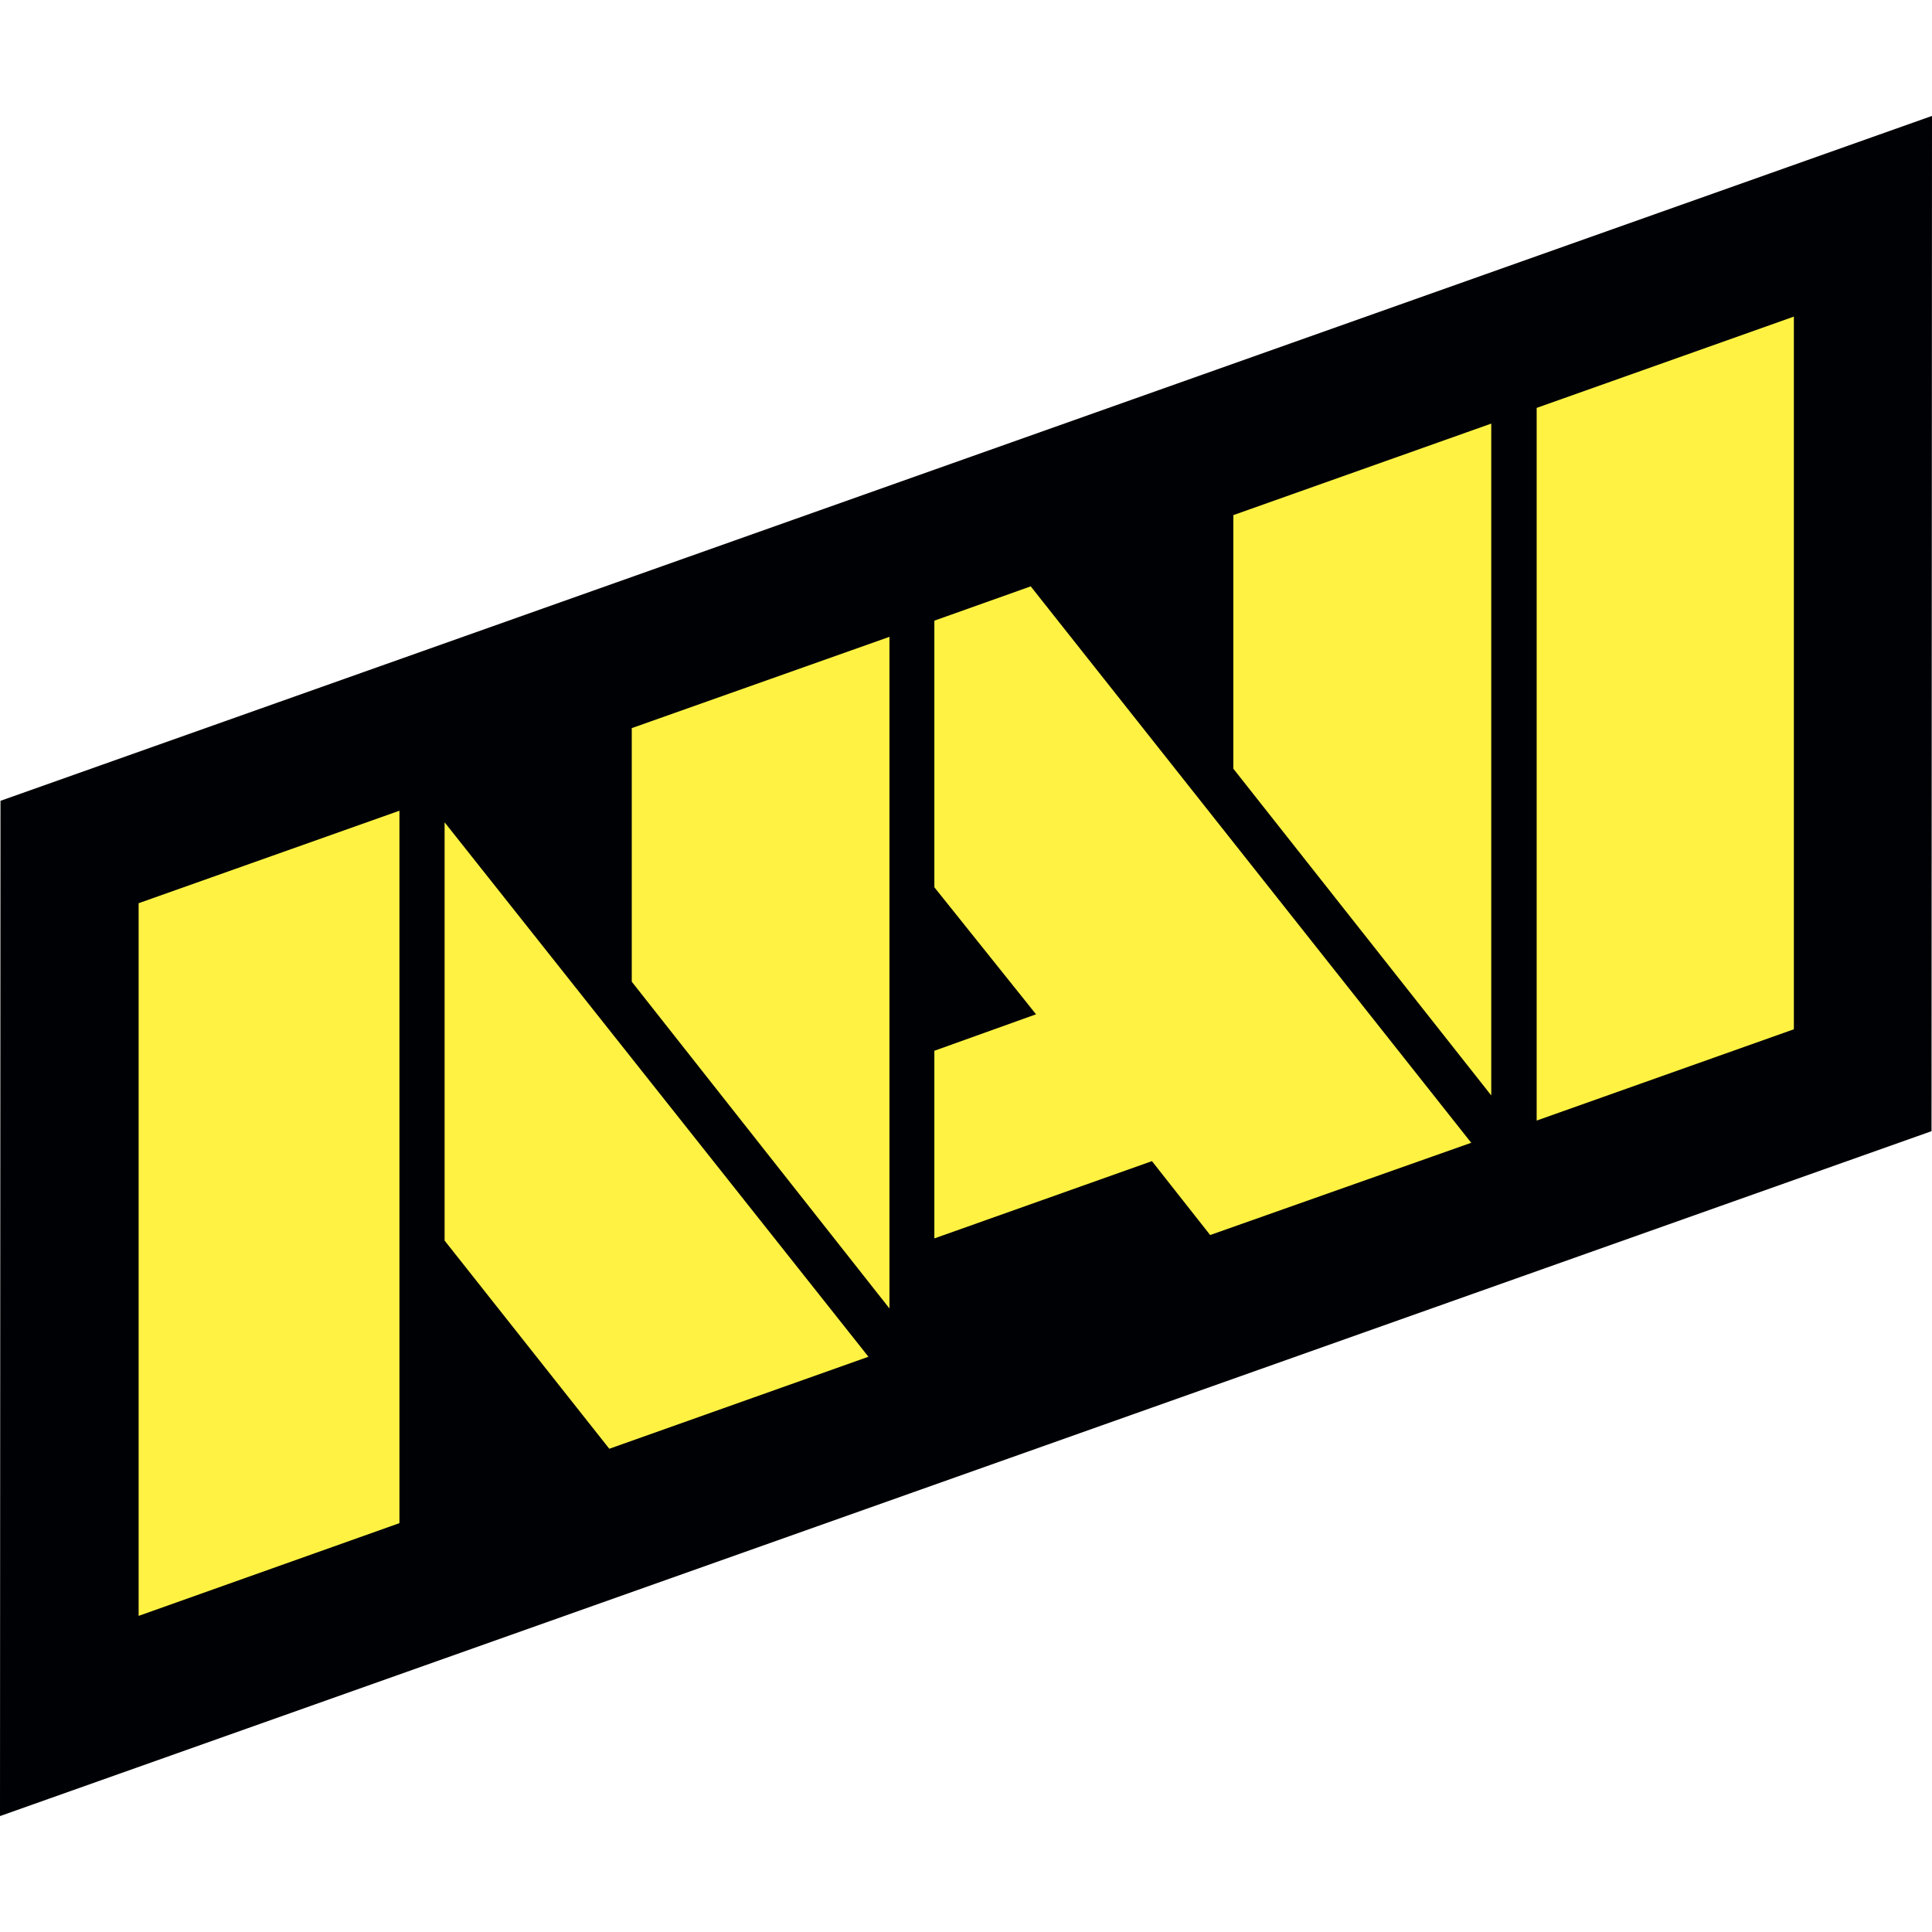
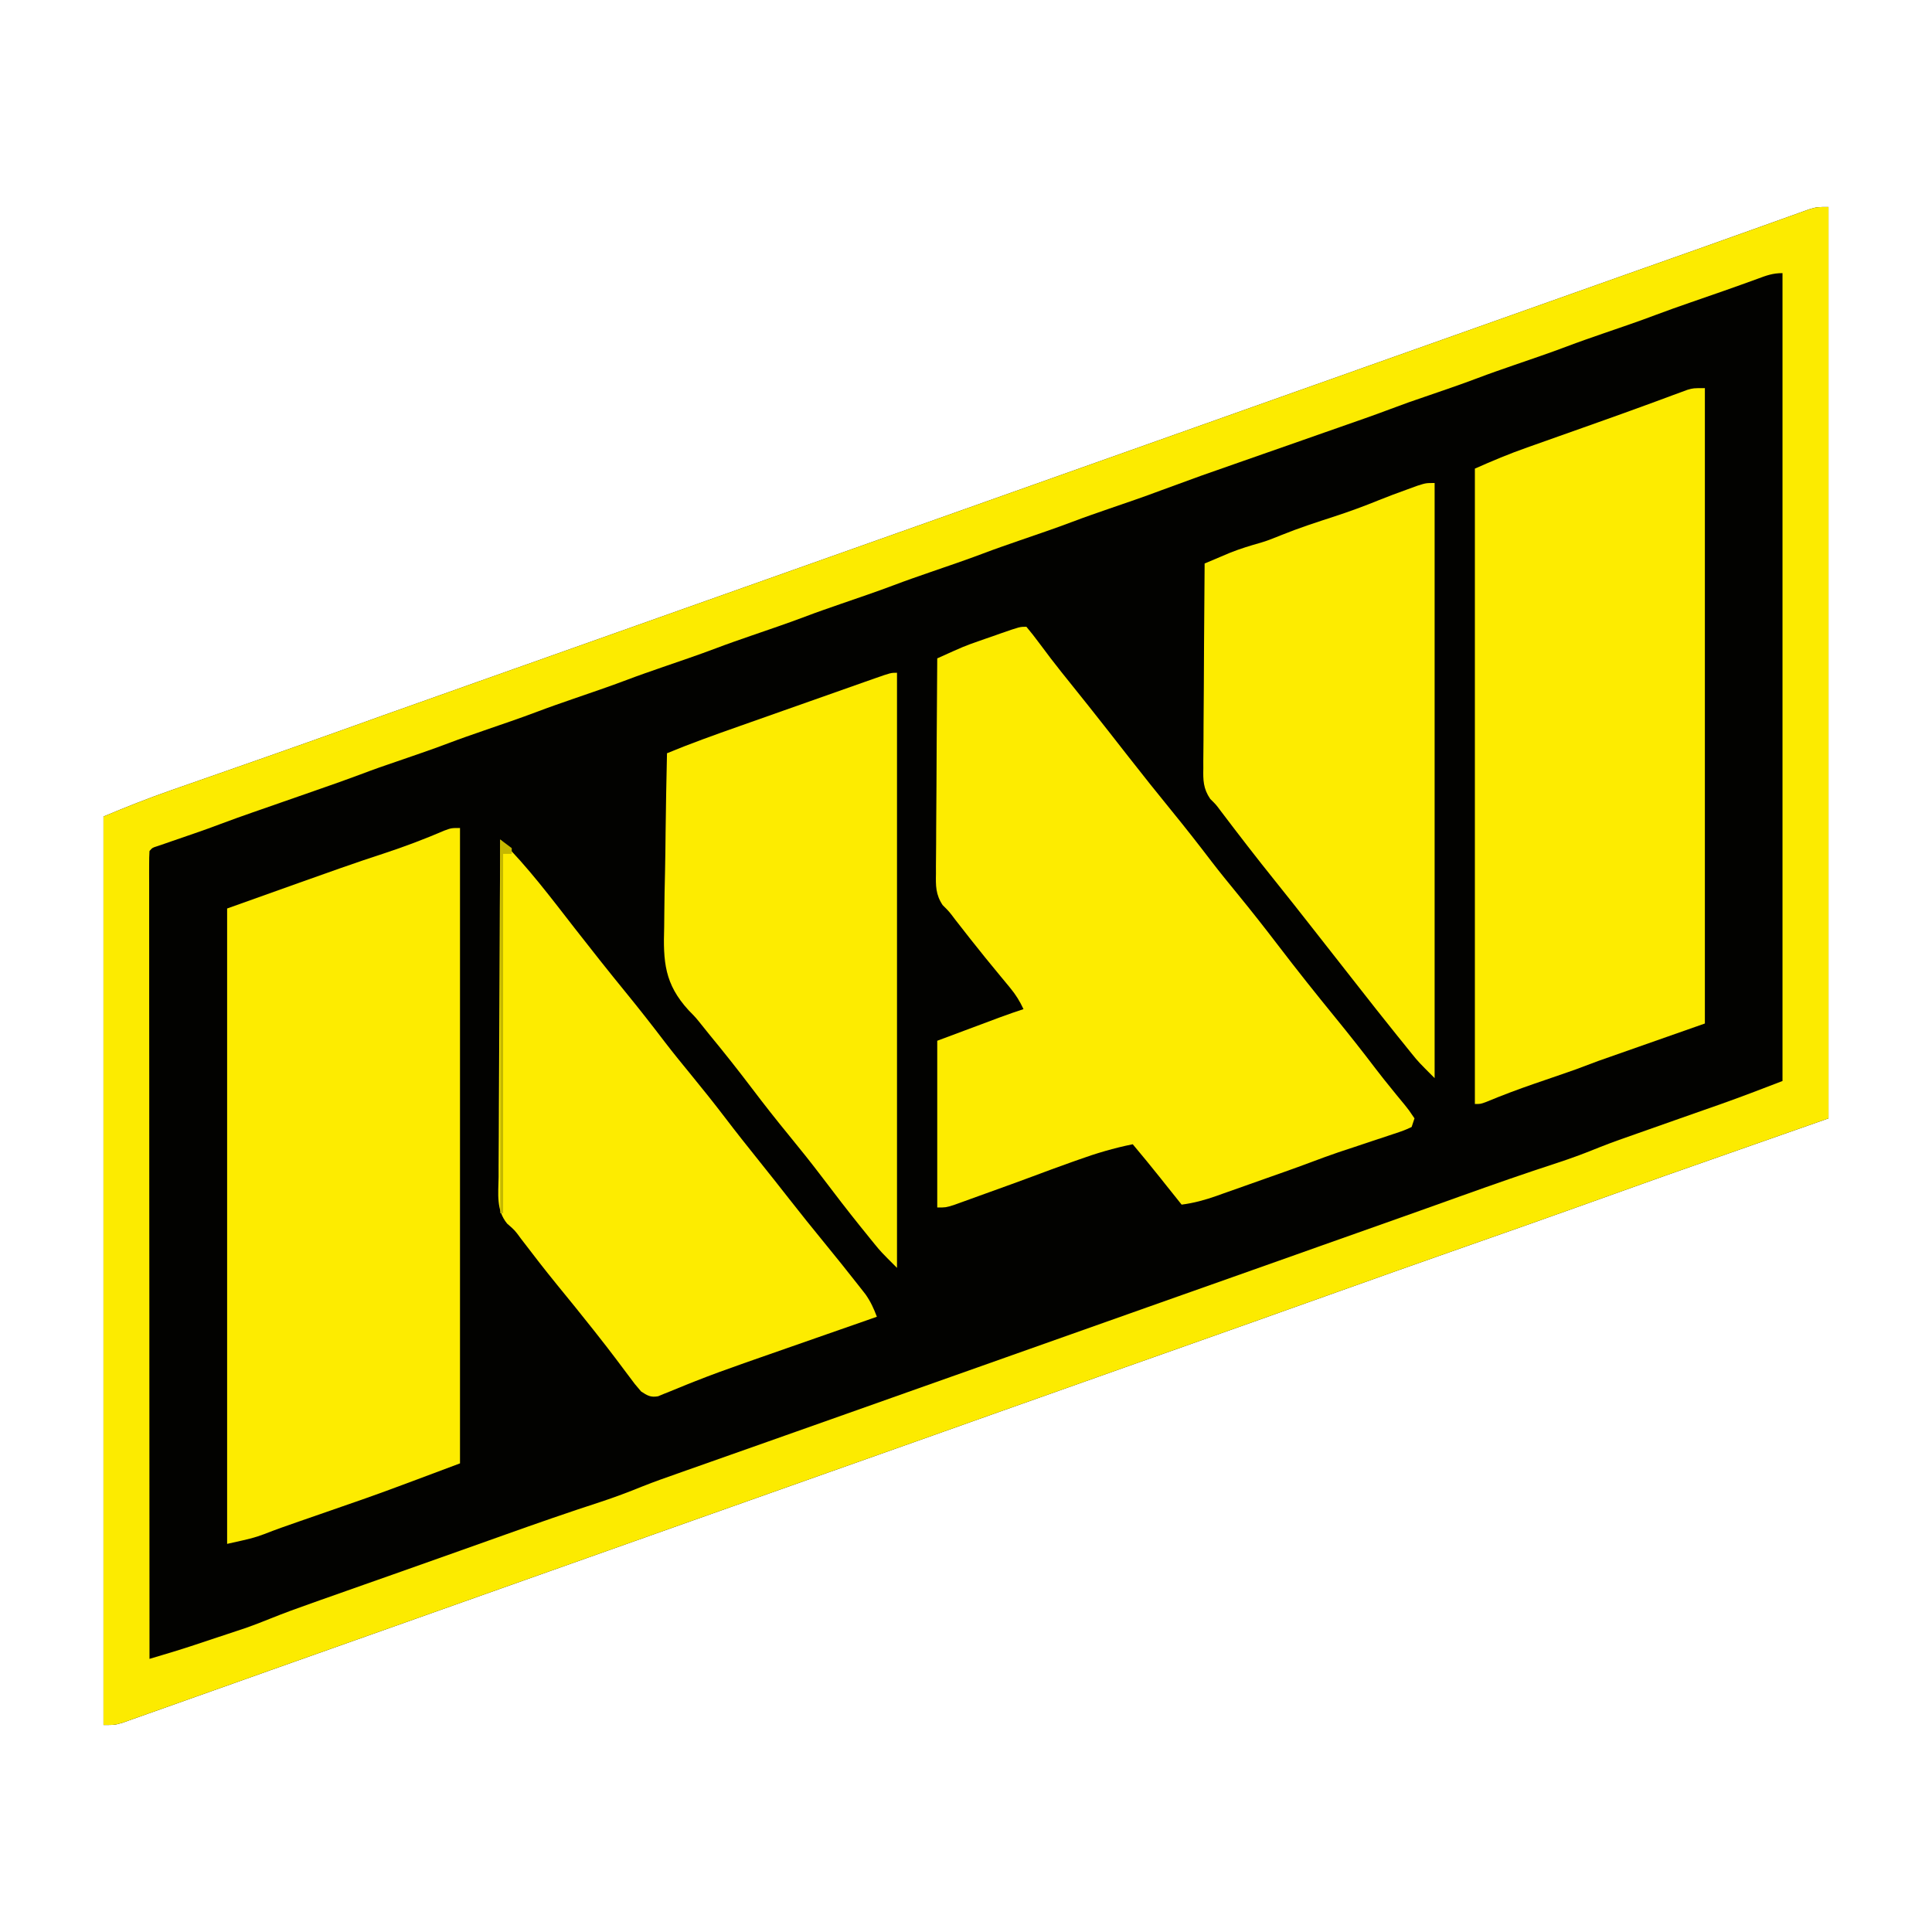
- <svg xmlns="http://www.w3.org/2000/svg" version="1.1" id="Layer_1" x="0px" y="0px" viewBox="0 0 800 800" style="enable-background:new 0 0 800 800;">
-   <style type="text/css">
- 	.st0{fill:#000105;}
- 	.st1{fill:#FFF243;}
- </style>
-   <g>
-     <g>
-       <g>
-         <path class="st0" d="M0,752l0.2-420.4L800,48l-0.2,420.4L0,752z" />
-       </g>
-     </g>
-     <g>
-       <g>
-         <polygon class="st1" points="57.4,374 57.4,669.1 165.4,630.7 165.4,335.7" />
-       </g>
-       <g>
-         <polygon class="st1" points="742.8,131.1 636.3,168.9 636.3,464 742.8,426.2" />
-       </g>
-       <g>
-         <polygon class="st1" points="368.3,263.7 261.6,301.5 261.6,406.5 368.3,541.8" />
-       </g>
-       <g>
-         <polygon class="st1" points="617.5,175.4 510.7,213.3 510.7,318.3 617.5,453.6" />
-       </g>
-       <g>
-         <polygon class="st1" points="184.1,513.7 252.3,599.9 359.6,561.8 184.1,340.5" />
-       </g>
-       <g>
-         <polygon class="st1" points="386.9,257 386.9,367.4 429,420 386.9,435.1 386.9,512.8 477,480.8 501.1,511.4 609.2,473.2 &#13;&#10;    426.8,242.8" />
-       </g>
-     </g>
-   </g>
+ <svg xmlns="http://www.w3.org/2000/svg" version="1.1" width="512" height="512" viewBox="-36 -72 672 672" preserveAspectRatio="xMidYMid meet">
+   <path d="M0 0 C0 104.61 0 209.22 0 317 C-18.81 323.6 -37.62 330.2 -57 337 C-72.62 342.57 -72.62 342.57 -88.23 348.16 C-100.8 352.66 -113.4 357.08 -126 361.5 C-141.78 367.04 -157.56 372.61 -173.31 378.25 C-190.94 384.56 -208.59 390.82 -226.25 397.06 C-231.86 399.05 -237.47 401.03 -243.07 403.01 C-243.78 403.26 -244.48 403.51 -245.2 403.76 C-260.17 409.06 -275.14 414.37 -290.11 419.68 C-295.9 421.74 -301.69 423.79 -307.48 425.85 C-308.72 426.29 -309.95 426.72 -311.22 427.18 C-323.11 431.39 -334.99 435.6 -346.88 439.81 C-348.33 440.33 -348.33 440.33 -349.82 440.85 C-357.5 443.57 -365.18 446.29 -372.85 449.01 C-379.61 451.4 -386.37 453.79 -393.12 456.19 C-394.09 456.53 -395.06 456.87 -396.06 457.23 C-415.05 463.95 -434.03 470.69 -453.01 477.42 C-470.95 483.79 -488.88 490.15 -506.81 496.5 C-518.67 500.69 -530.53 504.9 -542.38 509.1 C-544.53 509.87 -546.68 510.63 -548.83 511.4 C-555.17 513.65 -561.51 515.9 -567.85 518.15 C-569.83 518.85 -571.81 519.56 -573.79 520.26 C-576.23 521.12 -578.66 521.99 -581.09 522.85 C-582.18 523.24 -583.27 523.63 -584.39 524.02 C-585.8 524.53 -585.8 524.53 -587.25 525.04 C-588.16 525.36 -589.06 525.67 -590 526 C-591.02 526.37 -592.05 526.74 -593.1 527.12 C-596 528 -596 528 -600 528 C-600 423.72 -600 319.44 -600 212 C-592.18 208.74 -584.47 205.65 -576.49 202.88 C-574.89 202.32 -574.89 202.32 -573.26 201.75 C-570.98 200.95 -568.7 200.16 -566.42 199.36 C-560.35 197.24 -554.27 195.11 -548.2 192.98 C-546.99 192.56 -545.77 192.13 -544.51 191.69 C-533.87 187.96 -523.24 184.18 -512.62 180.38 C-509.22 179.15 -505.81 177.93 -502.4 176.71 C-501.55 176.41 -500.71 176.11 -499.83 175.8 C-489.65 172.16 -479.45 168.55 -469.25 164.94 C-465.21 163.51 -461.18 162.08 -457.14 160.65 C-456.1 160.28 -455.06 159.92 -453.99 159.54 C-440.99 154.94 -428 150.32 -415 145.71 C-396 138.97 -377 132.23 -358 125.5 C-339.96 119.11 -321.91 112.71 -303.88 106.31 C-303.22 106.08 -302.57 105.85 -301.9 105.61 C-295.93 103.49 -289.96 101.37 -283.98 99.25 C-274.8 96 -265.63 92.74 -256.45 89.48 C-255.81 89.25 -255.17 89.03 -254.51 88.79 C-251.3 87.65 -248.08 86.51 -244.86 85.37 C-239.05 83.31 -233.25 81.25 -227.44 79.19 C-224.21 78.04 -220.98 76.9 -217.75 75.75 C-216.46 75.29 -215.17 74.83 -213.88 74.38 C-211.29 73.46 -208.71 72.54 -206.12 71.62 C-205.49 71.4 -204.85 71.17 -204.19 70.94 C-202.9 70.48 -201.6 70.02 -200.31 69.56 C-197.08 68.42 -193.85 67.27 -190.62 66.12 C-184.82 64.06 -179.01 62.01 -173.21 59.95 C-169.99 58.8 -166.77 57.66 -163.55 56.52 C-162.92 56.29 -162.28 56.07 -161.62 55.83 C-152.42 52.57 -143.21 49.3 -134.01 46.04 C-92.78 31.4 -92.78 31.4 -72.63 24.26 C-71.58 23.89 -70.53 23.52 -69.45 23.13 C-64.43 21.36 -59.42 19.58 -54.4 17.81 C-52.52 17.14 -50.63 16.47 -48.75 15.81 C-47.39 15.33 -47.39 15.33 -46.01 14.84 C-40.72 12.97 -35.43 11.08 -30.15 9.19 C-26.93 8.04 -23.71 6.89 -20.49 5.74 C-19.02 5.21 -17.55 4.68 -16.08 4.15 C-14.1 3.44 -12.12 2.73 -10.14 2.03 C-9.04 1.63 -7.94 1.24 -6.81 0.83 C-4 0 -4 0 0 0 Z " fill="#020200" transform="translate(600,0)" />
+   <path d="M0 0 C0 104.61 0 209.22 0 317 C-18.81 323.6 -37.62 330.2 -57 337 C-72.62 342.57 -72.62 342.57 -88.23 348.16 C-100.8 352.66 -113.4 357.08 -126 361.5 C-141.78 367.04 -157.56 372.61 -173.31 378.25 C-190.94 384.56 -208.59 390.82 -226.25 397.06 C-231.86 399.05 -237.47 401.03 -243.07 403.01 C-243.78 403.26 -244.48 403.51 -245.2 403.76 C-260.17 409.06 -275.14 414.37 -290.11 419.68 C-295.9 421.74 -301.69 423.79 -307.48 425.85 C-308.72 426.29 -309.95 426.72 -311.22 427.18 C-323.11 431.39 -334.99 435.6 -346.88 439.81 C-348.33 440.33 -348.33 440.33 -349.82 440.85 C-357.5 443.57 -365.18 446.29 -372.85 449.01 C-379.61 451.4 -386.37 453.79 -393.12 456.19 C-394.09 456.53 -395.06 456.87 -396.06 457.23 C-415.05 463.95 -434.03 470.69 -453.01 477.42 C-470.95 483.79 -488.88 490.15 -506.81 496.5 C-518.67 500.69 -530.53 504.9 -542.38 509.1 C-544.53 509.87 -546.68 510.63 -548.83 511.4 C-555.17 513.65 -561.51 515.9 -567.85 518.15 C-569.83 518.85 -571.81 519.56 -573.79 520.26 C-576.23 521.12 -578.66 521.99 -581.09 522.85 C-582.18 523.24 -583.27 523.63 -584.39 524.02 C-585.8 524.53 -585.8 524.53 -587.25 525.04 C-588.16 525.36 -589.06 525.67 -590 526 C-591.02 526.37 -592.05 526.74 -593.1 527.12 C-596 528 -596 528 -600 528 C-600 423.72 -600 319.44 -600 212 C-592.18 208.74 -584.47 205.65 -576.49 202.88 C-574.89 202.32 -574.89 202.32 -573.26 201.75 C-570.98 200.95 -568.7 200.16 -566.42 199.36 C-560.35 197.24 -554.27 195.11 -548.2 192.98 C-546.99 192.56 -545.77 192.13 -544.51 191.69 C-533.87 187.96 -523.24 184.18 -512.62 180.38 C-509.22 179.15 -505.81 177.93 -502.4 176.71 C-501.55 176.41 -500.71 176.11 -499.83 175.8 C-489.65 172.16 -479.45 168.55 -469.25 164.94 C-465.21 163.51 -461.18 162.08 -457.14 160.65 C-456.1 160.28 -455.06 159.92 -453.99 159.54 C-440.99 154.94 -428 150.32 -415 145.71 C-396 138.97 -377 132.23 -358 125.5 C-339.96 119.11 -321.91 112.71 -303.88 106.31 C-303.22 106.08 -302.57 105.85 -301.9 105.61 C-295.93 103.49 -289.96 101.37 -283.98 99.25 C-274.8 96 -265.63 92.74 -256.45 89.48 C-255.81 89.25 -255.17 89.03 -254.51 88.79 C-251.3 87.65 -248.08 86.51 -244.86 85.37 C-239.05 83.31 -233.25 81.25 -227.44 79.19 C-224.21 78.04 -220.98 76.9 -217.75 75.75 C-216.46 75.29 -215.17 74.83 -213.88 74.38 C-211.29 73.46 -208.71 72.54 -206.12 71.62 C-205.49 71.4 -204.85 71.17 -204.19 70.94 C-202.9 70.48 -201.6 70.02 -200.31 69.56 C-197.08 68.42 -193.85 67.27 -190.62 66.12 C-184.82 64.06 -179.01 62.01 -173.21 59.95 C-169.99 58.8 -166.77 57.66 -163.55 56.52 C-162.92 56.29 -162.28 56.07 -161.62 55.83 C-152.42 52.57 -143.21 49.3 -134.01 46.04 C-92.78 31.4 -92.78 31.4 -72.63 24.26 C-71.58 23.89 -70.53 23.52 -69.45 23.13 C-64.43 21.36 -59.42 19.58 -54.4 17.81 C-52.52 17.14 -50.63 16.47 -48.75 15.81 C-47.39 15.33 -47.39 15.33 -46.01 14.84 C-40.72 12.97 -35.43 11.08 -30.15 9.19 C-26.93 8.04 -23.71 6.89 -20.49 5.74 C-19.02 5.21 -17.55 4.68 -16.08 4.15 C-14.1 3.44 -12.12 2.73 -10.14 2.03 C-9.04 1.63 -7.94 1.24 -6.81 0.83 C-4 0 -4 0 0 0 Z M-24.75 25 C-32.41 27.8 -40.11 30.48 -47.83 33.14 C-51.89 34.55 -55.95 35.97 -59.98 37.49 C-66.1 39.82 -72.32 41.9 -78.51 44.04 C-82.69 45.49 -86.87 46.93 -91 48.5 C-97.12 50.82 -103.33 52.9 -109.51 55.04 C-113.69 56.49 -117.87 57.93 -122 59.5 C-128.12 61.82 -134.33 63.9 -140.51 66.04 C-141.49 66.38 -142.46 66.71 -143.47 67.06 C-144.34 67.36 -145.21 67.66 -146.11 67.97 C-148.26 68.74 -150.41 69.53 -152.55 70.34 C-158.25 72.49 -164.01 74.48 -169.76 76.49 C-171.62 77.15 -173.49 77.8 -175.36 78.45 C-177.96 79.37 -180.56 80.28 -183.16 81.19 C-187.68 82.77 -192.2 84.35 -196.73 85.94 C-199.13 86.78 -201.53 87.62 -203.93 88.46 C-218.09 93.39 -218.09 93.39 -232.16 98.56 C-238.22 100.86 -244.38 102.92 -250.51 105.04 C-254.69 106.49 -258.87 107.93 -263 109.5 C-269.12 111.82 -275.33 113.9 -281.51 116.04 C-285.69 117.49 -289.87 118.93 -294 120.5 C-300.12 122.82 -306.33 124.9 -312.51 127.04 C-316.69 128.49 -320.87 129.93 -325 131.5 C-331.12 133.82 -337.33 135.9 -343.51 138.04 C-347.69 139.49 -351.87 140.93 -356 142.5 C-362.12 144.82 -368.33 146.9 -374.51 149.04 C-378.69 150.49 -382.87 151.93 -387 153.5 C-393.12 155.82 -399.33 157.9 -405.51 160.04 C-409.69 161.49 -413.87 162.93 -418 164.5 C-424.12 166.82 -430.33 168.9 -436.51 171.04 C-440.69 172.49 -444.87 173.93 -449 175.5 C-455.12 177.82 -461.33 179.9 -467.51 182.04 C-471.69 183.49 -475.87 184.93 -480 186.5 C-486.12 188.82 -492.33 190.9 -498.51 193.04 C-499.49 193.38 -500.46 193.71 -501.47 194.06 C-502.77 194.51 -502.77 194.51 -504.11 194.97 C-506.34 195.76 -508.55 196.58 -510.77 197.42 C-515.24 199.1 -519.74 200.68 -524.25 202.25 C-525.11 202.55 -525.97 202.85 -526.85 203.16 C-530.48 204.43 -534.11 205.69 -537.75 206.96 C-540.41 207.89 -543.08 208.82 -545.75 209.75 C-546.96 210.17 -546.96 210.17 -548.2 210.6 C-551.9 211.89 -555.59 213.21 -559.26 214.59 C-562.2 215.7 -565.15 216.77 -568.12 217.79 C-568.99 218.09 -569.87 218.39 -570.76 218.7 C-572.57 219.33 -574.38 219.95 -576.19 220.57 C-577.06 220.87 -577.92 221.17 -578.81 221.48 C-579.59 221.75 -580.37 222.01 -581.18 222.29 C-582.99 222.85 -582.99 222.85 -584 224 C-584.1 225.5 -584.12 227.01 -584.12 228.51 C-584.13 229.49 -584.13 230.47 -584.13 231.48 C-584.13 232.57 -584.12 233.66 -584.12 234.79 C-584.12 235.94 -584.12 237.08 -584.12 238.27 C-584.12 241.47 -584.12 244.67 -584.12 247.87 C-584.11 251.32 -584.11 254.77 -584.11 258.21 C-584.11 264.19 -584.11 270.17 -584.11 276.15 C-584.1 284.79 -584.1 293.43 -584.09 302.07 C-584.09 316.09 -584.08 330.11 -584.08 344.13 C-584.07 357.75 -584.06 371.38 -584.05 385 C-584.05 385.84 -584.05 386.68 -584.05 387.54 C-584.05 391.75 -584.05 395.96 -584.05 400.17 C-584.04 435.11 -584.02 470.06 -584 505 C-582.41 504.52 -580.81 504.05 -579.22 503.57 C-577.88 503.17 -577.88 503.17 -576.52 502.76 C-571.15 501.14 -565.83 499.34 -560.5 497.56 C-559.34 497.18 -558.18 496.8 -556.99 496.4 C-555.28 495.83 -555.28 495.83 -553.53 495.25 C-552.52 494.92 -551.5 494.58 -550.46 494.23 C-547.67 493.24 -544.94 492.19 -542.2 491.08 C-537.25 489.08 -532.25 487.26 -527.21 485.49 C-526.29 485.16 -525.37 484.84 -524.42 484.5 C-521.41 483.44 -518.39 482.37 -515.38 481.31 C-513.25 480.56 -511.13 479.81 -509.01 479.06 C-505.7 477.9 -502.4 476.73 -499.1 475.57 C-491.36 472.84 -483.63 470.1 -475.9 467.35 C-472.73 466.22 -469.55 465.09 -466.37 463.96 C-464.37 463.25 -462.36 462.54 -460.36 461.82 C-449.35 457.9 -438.33 454.05 -427.21 450.44 C-422.22 448.8 -417.35 446.97 -412.49 444.99 C-408.44 443.38 -404.33 441.93 -400.21 440.49 C-398.83 440 -398.83 440 -397.42 439.5 C-394.41 438.44 -391.39 437.38 -388.38 436.31 C-386.23 435.56 -384.09 434.8 -381.95 434.04 C-377.5 432.47 -373.06 430.9 -368.61 429.33 C-359.39 426.08 -350.18 422.81 -340.96 419.55 C-335.97 417.78 -330.99 416.02 -326 414.25 C-324 413.54 -322 412.83 -320 412.12 C-308 407.88 -308 407.88 -305 406.81 C-303 406.1 -301 405.39 -299 404.69 C-294.02 402.92 -289.04 401.16 -284.07 399.4 C-274.78 396.11 -265.49 392.82 -256.21 389.53 C-251.87 387.99 -247.53 386.46 -243.19 384.92 C-241.14 384.2 -239.1 383.47 -237.05 382.74 C-227.04 379.2 -217.03 375.66 -207.01 372.12 C-199.84 369.59 -192.67 367.05 -185.5 364.5 C-182.95 363.59 -180.4 362.69 -177.84 361.78 C-177.2 361.55 -176.56 361.33 -175.9 361.09 C-171.94 359.68 -167.97 358.28 -164 356.88 C-156.74 354.32 -149.48 351.75 -142.23 349.16 C-140.33 348.48 -138.43 347.8 -136.54 347.13 C-133.65 346.1 -130.76 345.07 -127.88 344.03 C-116.69 340.03 -105.49 336.1 -94.19 332.43 C-89.23 330.81 -84.4 328.99 -79.57 327.02 C-75.08 325.24 -70.53 323.66 -65.98 322.07 C-64.96 321.71 -63.94 321.35 -62.89 320.98 C-59.66 319.84 -56.42 318.7 -53.19 317.56 C-49.96 316.43 -46.74 315.3 -43.52 314.16 C-41.52 313.46 -39.53 312.76 -37.53 312.06 C-30.29 309.5 -23.17 306.76 -16 304 C-16 211.27 -16 118.54 -16 23 C-19.42 23 -21.54 23.81 -24.75 25 Z " fill="#FCEB00" transform="translate(600,0)" />
+   <path d="M0 0 C1.54 1.82 2.96 3.65 4.38 5.56 C5.28 6.76 6.18 7.96 7.09 9.16 C7.57 9.79 8.04 10.43 8.53 11.08 C10.95 14.24 13.44 17.34 15.94 20.44 C19.84 25.29 23.72 30.16 27.56 35.06 C28.01 35.64 28.47 36.21 28.93 36.8 C31.18 39.68 33.43 42.55 35.68 45.43 C40.58 51.69 45.53 57.9 50.56 64.06 C55.29 69.85 59.88 75.71 64.41 81.66 C67.36 85.5 70.43 89.25 73.5 93 C78.29 98.86 82.96 104.79 87.55 110.8 C94.07 119.34 100.77 127.74 107.56 136.06 C112.31 141.88 116.96 147.77 121.5 153.75 C123.32 156.14 125.2 158.48 127.1 160.81 C127.61 161.45 128.13 162.08 128.66 162.74 C129.66 163.97 130.67 165.2 131.69 166.42 C133.04 168.1 133.04 168.1 135 171 C134.67 171.99 134.34 172.98 134 174 C131.35 175.21 131.35 175.21 127.84 176.38 C127.22 176.59 126.59 176.8 125.95 177.01 C123.95 177.69 121.94 178.34 119.94 179 C117.96 179.66 115.98 180.32 114 180.99 C112.19 181.59 110.37 182.19 108.55 182.79 C105.37 183.88 102.22 185.03 99.07 186.22 C93.05 188.48 86.98 190.59 80.92 192.73 C79.22 193.33 77.52 193.93 75.82 194.54 C73.35 195.42 70.87 196.29 68.4 197.16 C67.65 197.43 66.89 197.7 66.12 197.98 C62.09 199.39 58.26 200.45 54 201 C53.19 199.99 52.38 198.97 51.55 197.93 C50.47 196.58 49.39 195.23 48.31 193.88 C47.78 193.21 47.25 192.54 46.71 191.86 C43.52 187.87 40.29 183.91 37 180 C30.42 181.33 24.25 183.16 17.94 185.44 C16.67 185.89 16.67 185.89 15.37 186.35 C11.01 187.9 6.66 189.5 2.33 191.13 C-2.57 192.96 -7.48 194.73 -12.4 196.5 C-13.69 196.96 -14.97 197.43 -16.25 197.89 C-18.12 198.57 -19.99 199.25 -21.86 199.92 C-22.97 200.32 -24.08 200.72 -25.22 201.13 C-28 202 -28 202 -31 202 C-31 182.86 -31 163.72 -31 144 C-7 135 -7 135 -1 133 C-2.29 130.23 -3.71 127.95 -5.65 125.6 C-6.18 124.96 -6.7 124.33 -7.24 123.67 C-7.8 122.99 -8.36 122.32 -8.94 121.62 C-10.11 120.19 -11.29 118.76 -12.46 117.33 C-13.35 116.25 -13.35 116.25 -14.25 115.15 C-17.78 110.81 -21.22 106.4 -24.66 101.99 C-26.87 99.05 -26.87 99.05 -29.12 96.82 C-31.57 93.15 -31.53 90.08 -31.45 85.81 C-31.45 85 -31.46 84.19 -31.46 83.36 C-31.45 80.69 -31.42 78.02 -31.39 75.36 C-31.38 73.5 -31.38 71.65 -31.37 69.79 C-31.36 64.92 -31.32 60.05 -31.27 55.18 C-31.23 50.21 -31.22 45.23 -31.2 40.26 C-31.15 30.51 -31.08 20.75 -31 11 C-21.61 6.76 -21.61 6.76 -16.82 5.08 C-15.95 4.78 -15.09 4.47 -14.2 4.16 C-12.89 3.71 -12.89 3.71 -11.56 3.25 C-10.22 2.78 -10.22 2.78 -8.85 2.29 C-2.26 0 -2.26 0 0 0 Z " fill="#FDEC00" transform="translate(321,146)" />
+   <path d="M0 0 C0 72.93 0 145.86 0 221 C-27.81 231.43 -27.81 231.43 -41 236 C-43.99 237.04 -46.99 238.08 -49.98 239.12 C-51.98 239.81 -53.98 240.51 -55.98 241.2 C-60.06 242.61 -64.11 244.03 -68.12 245.61 C-72 247 -72 247 -81 249 C-81 176.07 -81 103.14 -81 28 C-38.07 12.67 -38.07 12.67 -26.56 8.88 C-19.38 6.51 -12.37 3.88 -5.43 0.89 C-3 0 -3 0 0 0 Z " fill="#FDEC00" transform="translate(124,216)" />
+   <path d="M0 0 C0 72.93 0 145.86 0 221 C-12.21 225.29 -24.42 229.58 -37 234 C-39.64 234.99 -42.28 235.98 -45 237 C-46.82 237.64 -48.64 238.28 -50.46 238.9 C-51.43 239.24 -52.39 239.57 -53.39 239.91 C-55.37 240.59 -57.35 241.27 -59.34 241.95 C-64.97 243.9 -70.52 245.97 -76.03 248.27 C-78 249 -78 249 -80 249 C-80 176.07 -80 103.14 -80 28 C-73.95 25.31 -68.03 22.83 -61.81 20.64 C-60.96 20.34 -60.11 20.04 -59.23 19.73 C-56.49 18.75 -53.74 17.78 -51 16.81 C-48.17 15.81 -45.33 14.8 -42.5 13.8 C-40.62 13.13 -38.75 12.47 -36.88 11.8 C-31.52 9.9 -26.16 7.98 -20.82 6.02 C-19.09 5.38 -19.09 5.38 -17.32 4.74 C-15.25 3.97 -13.18 3.21 -11.11 2.44 C-9.76 1.95 -9.76 1.95 -8.38 1.44 C-7.24 1.02 -7.24 1.02 -6.08 0.59 C-4 0 -4 0 0 0 Z " fill="#FDEC00" transform="translate(557,63)" />
+   <path d="M0 0 C9.59 9.51 17.71 20.36 26 31 C31.78 38.41 37.61 45.78 43.56 53.06 C48.29 58.85 52.88 64.71 57.41 70.66 C60.36 74.5 63.43 78.25 66.5 82 C70.43 86.8 74.3 91.63 78.06 96.56 C82.12 101.89 86.28 107.13 90.47 112.35 C93.82 116.52 97.14 120.72 100.44 124.94 C104.42 130.03 108.47 135.06 112.56 140.06 C116.64 145.07 120.71 150.09 124.69 155.19 C125.48 156.19 126.26 157.2 127.07 158.23 C128.86 160.8 129.9 163.09 131 166 C130.33 166.23 129.67 166.47 128.98 166.71 C122.58 168.94 116.19 171.17 109.79 173.41 C106.51 174.56 103.22 175.71 99.94 176.85 C96.76 177.96 93.58 179.07 90.41 180.18 C88.52 180.84 86.64 181.5 84.76 182.16 C79 184.18 73.27 186.26 67.59 188.51 C66.62 188.9 65.65 189.28 64.65 189.68 C62.86 190.39 61.08 191.12 59.3 191.87 C58.52 192.18 57.74 192.49 56.94 192.81 C56.27 193.09 55.6 193.37 54.91 193.66 C52.3 194.12 51.18 193.42 49 192 C46.81 189.45 46.81 189.45 44.44 186.25 C43.55 185.06 42.66 183.88 41.77 182.69 C41.31 182.08 40.85 181.47 40.38 180.84 C38.19 177.92 35.94 175.05 33.69 172.19 C33.24 171.61 32.79 171.04 32.32 170.45 C28.2 165.22 23.99 160.07 19.78 154.91 C15.49 149.64 11.33 144.28 7.22 138.87 C5.08 135.94 5.08 135.94 2.4 133.61 C-1.48 128.92 -0.65 123.16 -0.57 117.39 C-0.57 116.12 -0.57 114.85 -0.57 113.54 C-0.57 110.07 -0.54 106.61 -0.51 103.14 C-0.48 99.51 -0.47 95.89 -0.47 92.26 C-0.45 85.39 -0.41 78.53 -0.36 71.67 C-0.3 63.85 -0.28 56.04 -0.25 48.22 C-0.2 32.15 -0.11 16.07 0 0 Z " fill="#FDEC00" transform="translate(138,220)" />
+   <path d="M0 0 C0 68.31 0 136.62 0 207 C-5.63 201.37 -5.63 201.37 -7.95 198.5 C-8.72 197.55 -8.72 197.55 -9.5 196.58 C-10.04 195.92 -10.57 195.25 -11.12 194.56 C-11.69 193.86 -12.26 193.16 -12.85 192.43 C-17.84 186.24 -22.76 179.99 -27.66 173.72 C-29.93 170.81 -32.22 167.9 -34.5 165 C-37.24 161.51 -39.98 158.03 -42.71 154.54 C-46.91 149.18 -51.12 143.84 -55.38 138.54 C-61.91 130.43 -68.26 122.19 -74.54 113.89 C-76.02 111.89 -76.02 111.89 -78.06 109.87 C-80.5 106.26 -80.54 103.38 -80.45 99.18 C-80.45 98.41 -80.46 97.64 -80.46 96.84 C-80.45 94.31 -80.42 91.77 -80.39 89.23 C-80.38 87.47 -80.38 85.7 -80.37 83.94 C-80.36 79.3 -80.32 74.67 -80.27 70.04 C-80.23 65.3 -80.22 60.57 -80.2 55.84 C-80.15 46.56 -80.08 37.28 -80 28 C-78.11 27.2 -76.21 26.4 -74.32 25.6 C-73.27 25.15 -72.21 24.71 -71.13 24.25 C-67.6 22.84 -64.05 21.77 -60.41 20.74 C-57.98 20 -55.69 19.1 -53.35 18.13 C-47.28 15.67 -41.09 13.66 -34.86 11.64 C-29.6 9.92 -24.45 8.03 -19.33 5.94 C-16.1 4.63 -12.84 3.43 -9.56 2.25 C-8.39 1.82 -7.21 1.39 -6 0.95 C-3 0 -3 0 0 0 Z " fill="#FDEC00" transform="translate(463,96)" />
+   <path d="M0 0 C0 68.31 0 136.62 0 207 C-5.63 201.37 -5.63 201.37 -7.88 198.61 C-8.38 197.99 -8.88 197.37 -9.4 196.74 C-9.93 196.08 -10.46 195.43 -11 194.75 C-11.56 194.05 -12.13 193.36 -12.71 192.64 C-17.28 186.96 -21.72 181.17 -26.12 175.36 C-29.82 170.49 -33.62 165.73 -37.5 161 C-41.95 155.58 -46.27 150.09 -50.5 144.5 C-55.26 138.22 -60.14 132.05 -65.16 125.97 C-66.15 124.76 -67.13 123.55 -68.09 122.32 C-70.03 119.9 -70.03 119.9 -72.48 117.4 C-80.87 108.24 -81.36 100.5 -80.98 88.45 C-80.96 86.7 -80.94 84.94 -80.93 83.19 C-80.9 78.62 -80.8 74.05 -80.69 69.49 C-80.58 64.81 -80.54 60.13 -80.49 55.45 C-80.38 46.3 -80.21 37.15 -80 28 C-71.74 24.58 -63.34 21.58 -54.91 18.61 C-53.47 18.11 -52.04 17.6 -50.6 17.09 C-46.85 15.77 -43.11 14.44 -39.36 13.12 C-36.29 12.04 -33.22 10.96 -30.15 9.87 C-23.82 7.63 -17.48 5.4 -11.15 3.16 C-10.03 2.77 -8.91 2.37 -7.76 1.97 C-2.14 0 -2.14 0 0 0 Z " fill="#FDEC00" transform="translate(276,162)" />
+   <path d="M0 0 C1.32 0.99 2.64 1.98 4 3 C4 3.66 4 4.32 4 5 C3.01 5 2.02 5 1 5 C1 46.25 1 87.5 1 130 C0.67 130 0.34 130 0 130 C0 87.1 0 44.2 0 0 Z " fill="#C5B800" transform="translate(138,220)" />
</svg>
